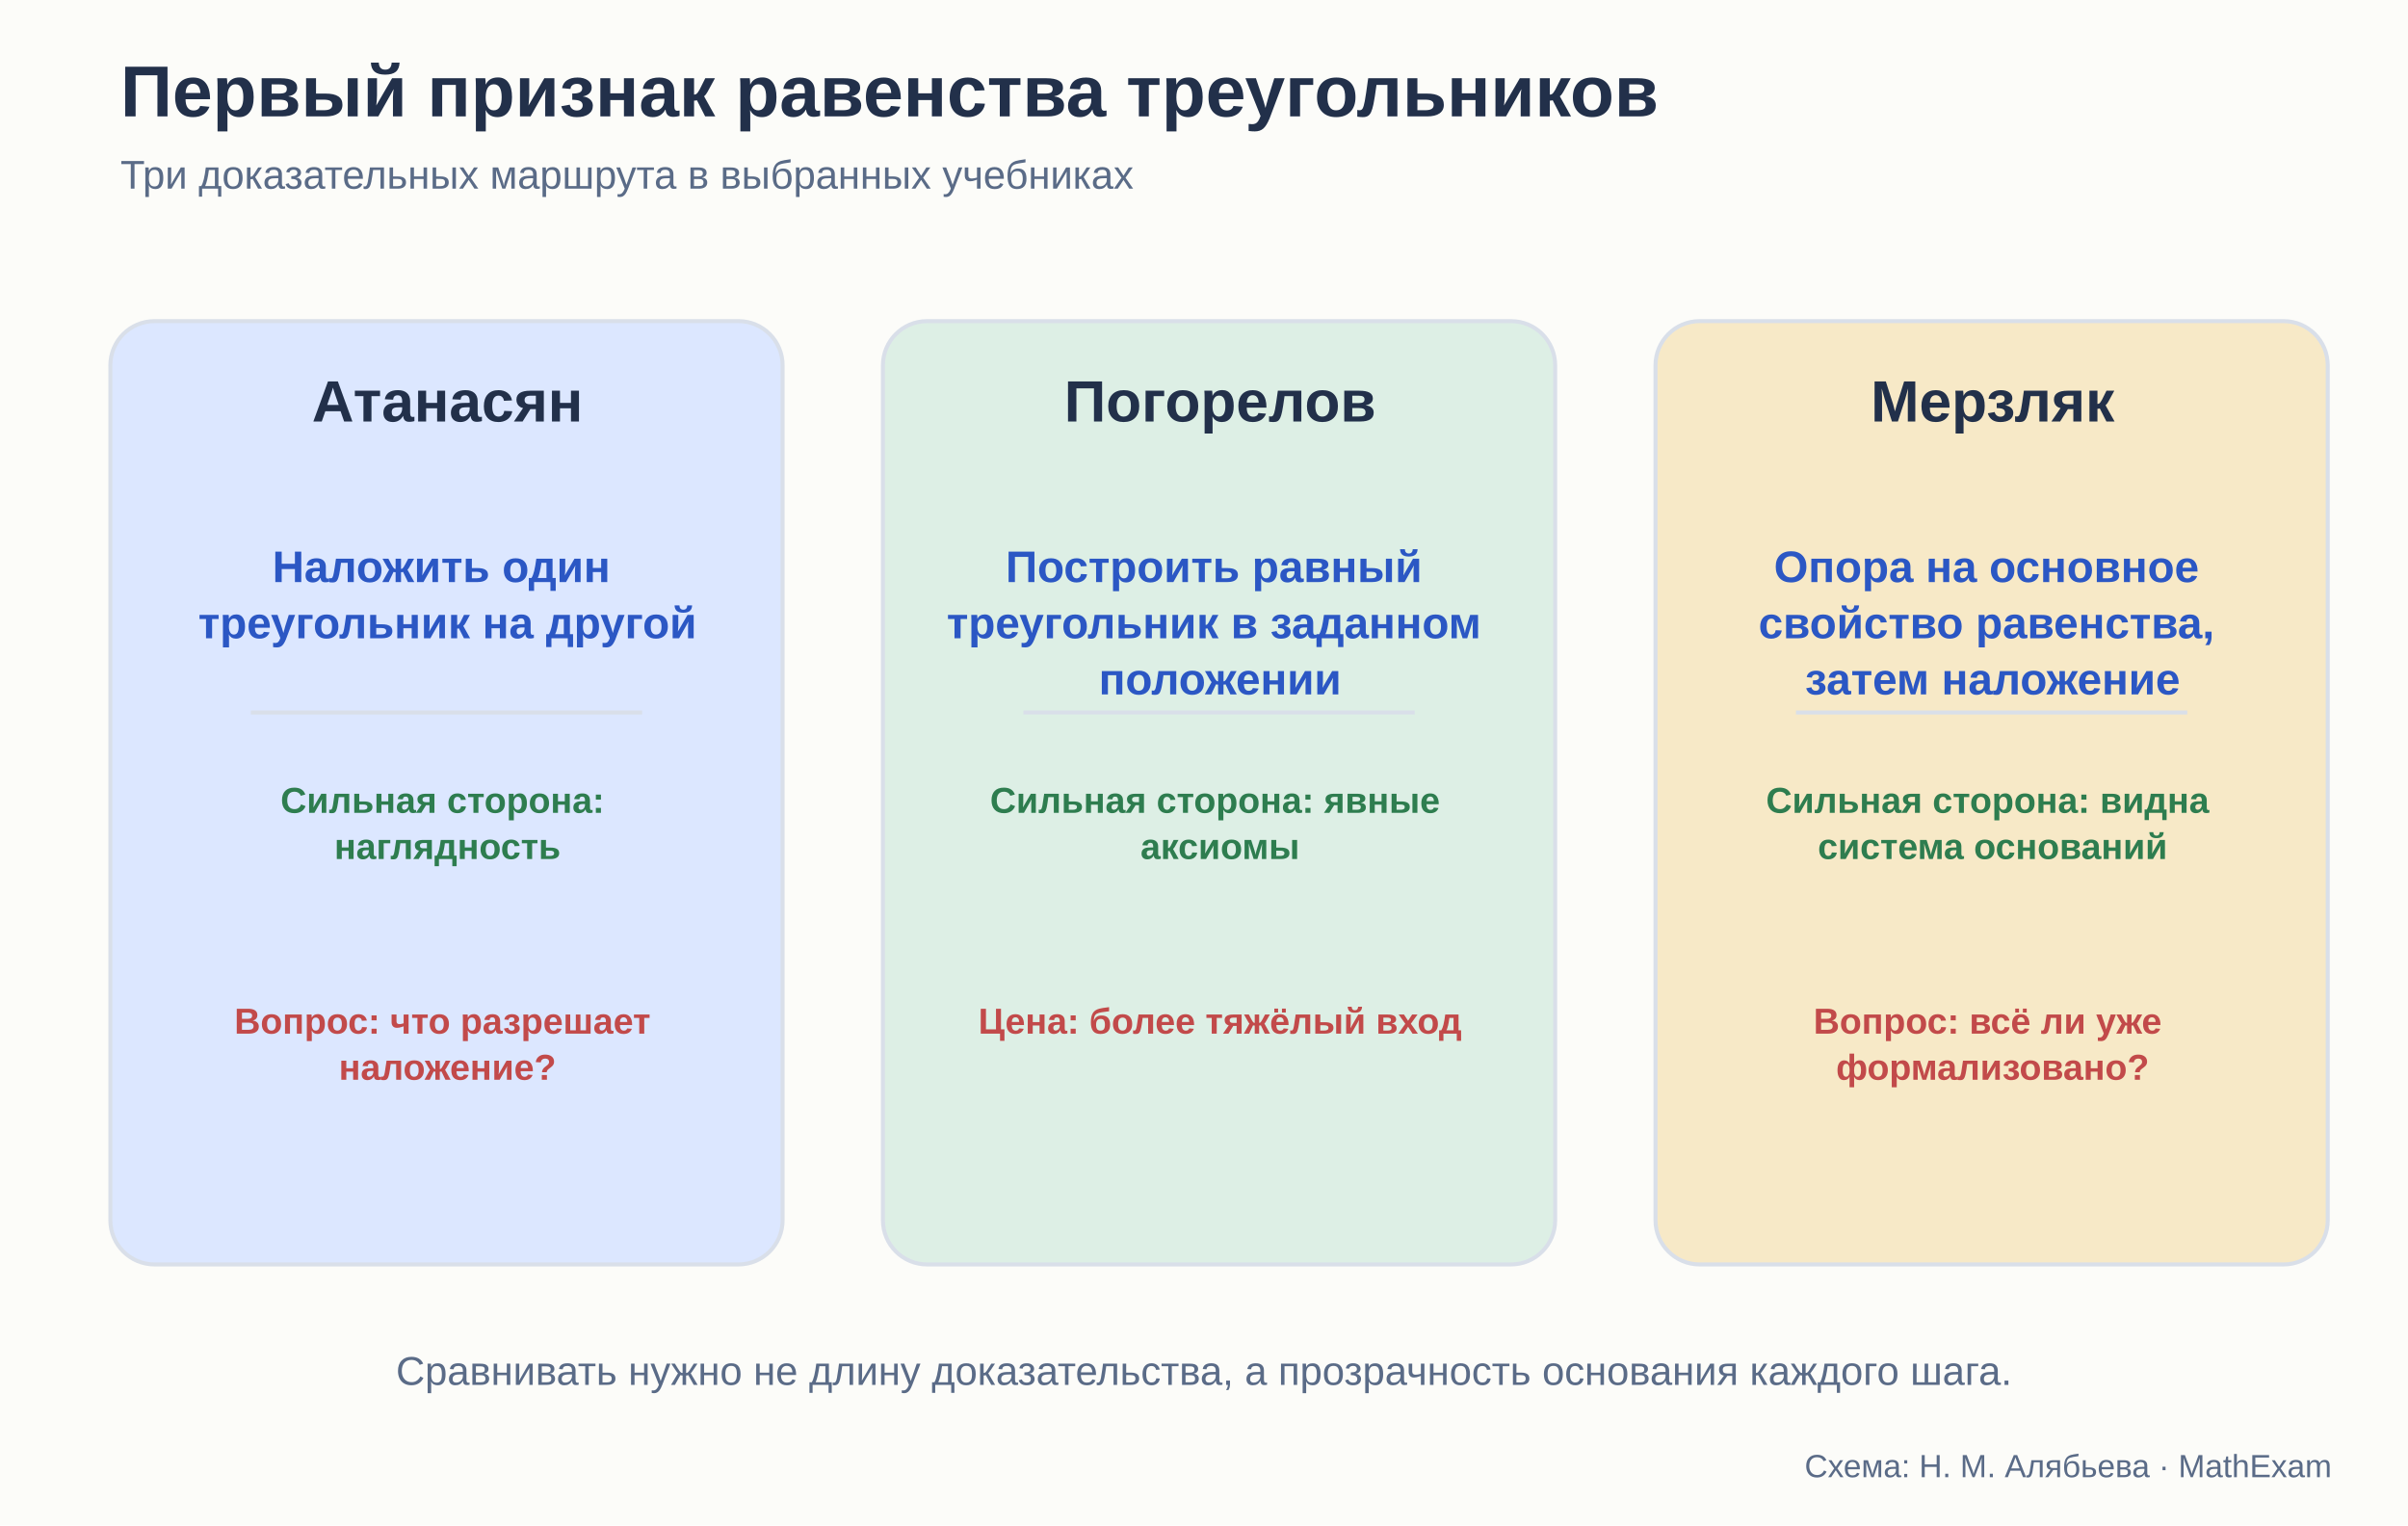
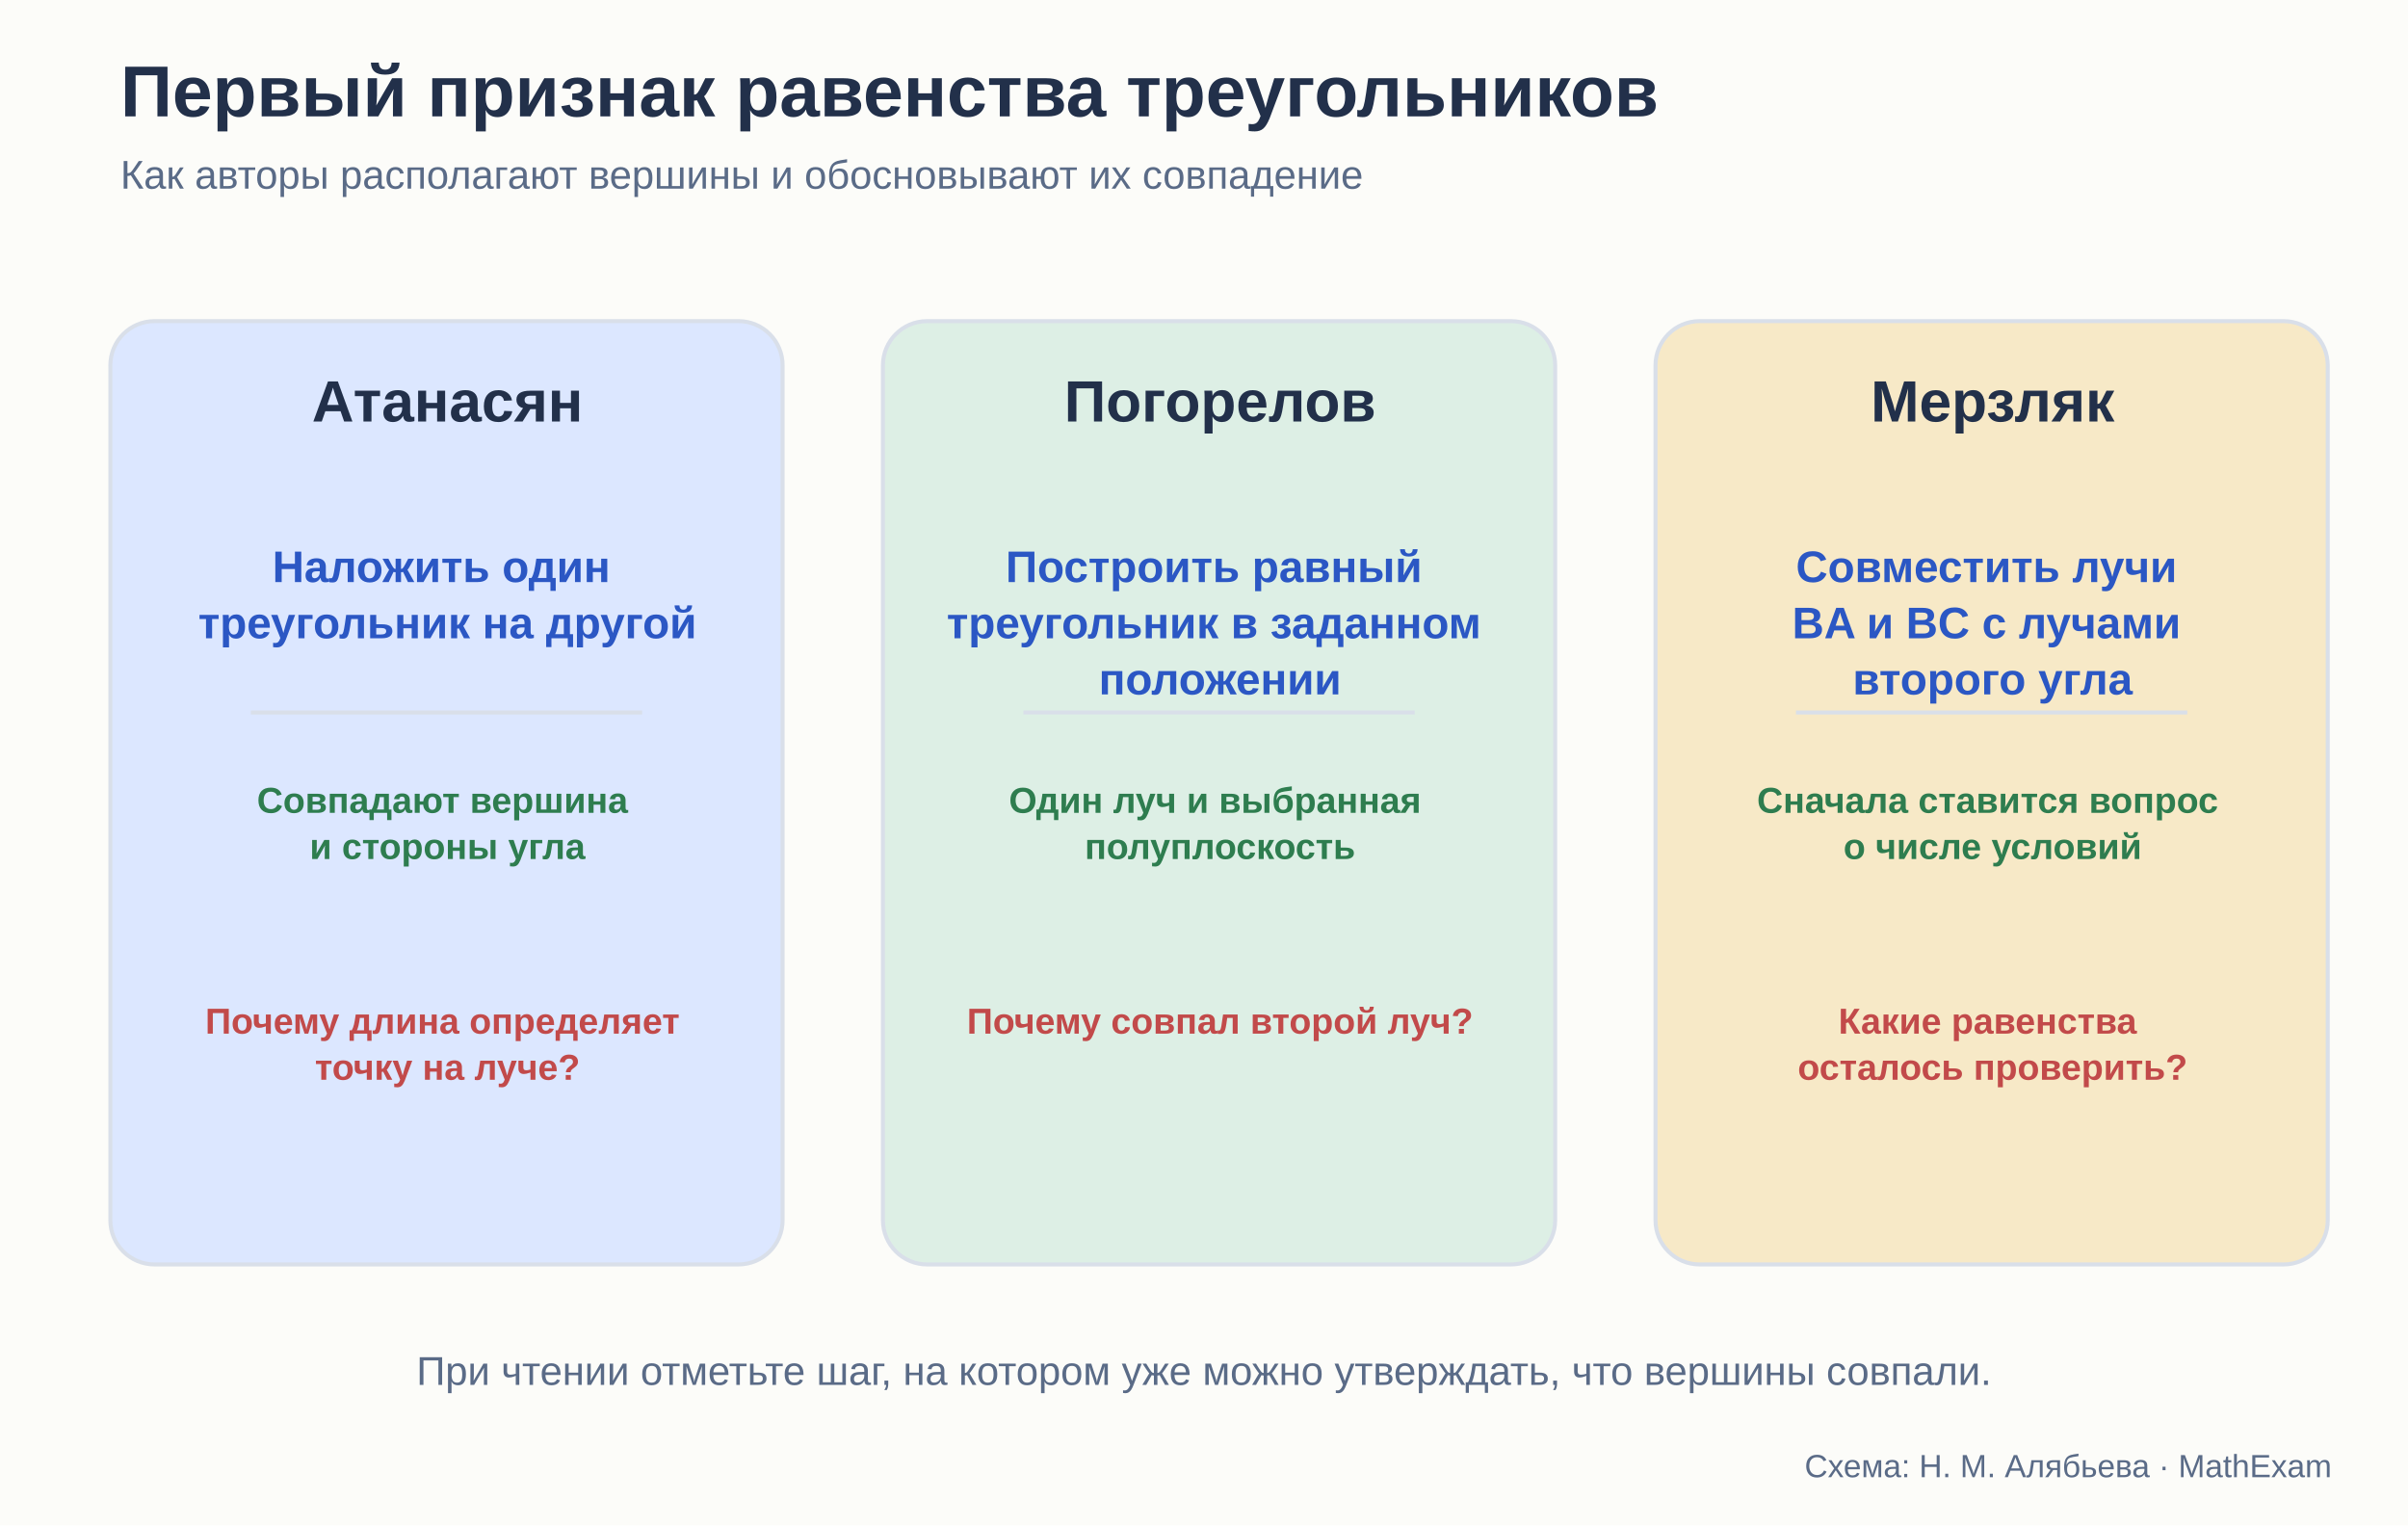
- <svg xmlns="http://www.w3.org/2000/svg" width="1200" height="760" viewBox="0 0 1200 760" role="img">
+ <svg xmlns="http://www.w3.org/2000/svg" width="1200" height="760" viewBox="0 0 1200 760" role="img" aria-labelledby="sas-figure-title">
  <defs>
    <marker id="arrow" markerWidth="12" markerHeight="12" refX="10" refY="6" orient="auto">
      <path d="M0,0 L12,6 L0,12 z" fill="#2B57C4" />
    </marker>
  </defs>
  <rect width="1200" height="760" fill="#FCFCF9" />
  <text x="60" y="58" text-anchor="start" style="font-size:36px;font-weight:700;fill:#22304A;font-family:Arial,Segoe UI,sans-serif;">
    <tspan x="60" dy="0">Первый признак равенства треугольников</tspan>
  </text>
  <text x="60" y="94" text-anchor="start" style="font-size:20px;font-weight:400;fill:#5A6B87;font-family:Arial,Segoe UI,sans-serif;">
-     <tspan x="60" dy="0">Три доказательных маршрута в выбранных учебниках</tspan>
+     <tspan x="60" dy="0">Как авторы располагают вершины и обосновывают их совпадение</tspan>
  </text>
  <rect x="55" y="160" width="335" height="470" rx="22" fill="#DCE7FF" stroke="#D9DFE9" stroke-width="2" />
  <text x="223" y="210" text-anchor="middle" style="font-size:29px;font-weight:700;fill:#22304A;font-family:Arial,Segoe UI,sans-serif;">
    <tspan x="223" dy="0">Атанасян</tspan>
  </text>
  <text x="223" y="290" text-anchor="middle" style="font-size:22px;font-weight:700;fill:#2B57C4;font-family:Arial,Segoe UI,sans-serif;">
    <tspan x="223" dy="0">Наложить один</tspan>
    <tspan x="223" dy="28">треугольник на другой</tspan>
  </text>
  <line x1="125" y1="355" x2="320" y2="355" stroke="#D9DFE9" stroke-width="2" />
  <text x="223" y="405" text-anchor="middle" style="font-size:18px;font-weight:700;fill:#2E7D4F;font-family:Arial,Segoe UI,sans-serif;">
-     <tspan x="223" dy="0">Сильная сторона:</tspan>
-     <tspan x="223" dy="23">наглядность</tspan>
+     <tspan x="223" dy="0">Совпадают вершина</tspan>
+     <tspan x="223" dy="23">и стороны угла</tspan>
  </text>
  <text x="223" y="515" text-anchor="middle" style="font-size:18px;font-weight:700;fill:#C24A4A;font-family:Arial,Segoe UI,sans-serif;">
-     <tspan x="223" dy="0">Вопрос: что разрешает</tspan>
-     <tspan x="223" dy="23">наложение?</tspan>
+     <tspan x="223" dy="0">Почему длина определяет</tspan>
+     <tspan x="223" dy="23">точку на луче?</tspan>
  </text>
  <rect x="440" y="160" width="335" height="470" rx="22" fill="#DDEFE5" stroke="#D9DFE9" stroke-width="2" />
  <text x="608" y="210" text-anchor="middle" style="font-size:29px;font-weight:700;fill:#22304A;font-family:Arial,Segoe UI,sans-serif;">
    <tspan x="608" dy="0">Погорелов</tspan>
  </text>
  <text x="608" y="290" text-anchor="middle" style="font-size:22px;font-weight:700;fill:#2B57C4;font-family:Arial,Segoe UI,sans-serif;">
    <tspan x="608" dy="0">Построить равный</tspan>
    <tspan x="608" dy="28">треугольник в заданном</tspan>
    <tspan x="608" dy="28">положении</tspan>
  </text>
  <line x1="510" y1="355" x2="705" y2="355" stroke="#D9DFE9" stroke-width="2" />
  <text x="608" y="405" text-anchor="middle" style="font-size:18px;font-weight:700;fill:#2E7D4F;font-family:Arial,Segoe UI,sans-serif;">
-     <tspan x="608" dy="0">Сильная сторона: явные</tspan>
-     <tspan x="608" dy="23">аксиомы</tspan>
+     <tspan x="608" dy="0">Один луч и выбранная</tspan>
+     <tspan x="608" dy="23">полуплоскость</tspan>
  </text>
  <text x="608" y="515" text-anchor="middle" style="font-size:18px;font-weight:700;fill:#C24A4A;font-family:Arial,Segoe UI,sans-serif;">
-     <tspan x="608" dy="0">Цена: более тяжёлый вход</tspan>
+     <tspan x="608" dy="0">Почему совпал второй луч?</tspan>
  </text>
  <rect x="825" y="160" width="335" height="470" rx="22" fill="#F7E9C7" stroke="#D9DFE9" stroke-width="2" />
  <text x="993" y="210" text-anchor="middle" style="font-size:29px;font-weight:700;fill:#22304A;font-family:Arial,Segoe UI,sans-serif;">
    <tspan x="993" dy="0">Мерзляк</tspan>
  </text>
  <text x="993" y="290" text-anchor="middle" style="font-size:22px;font-weight:700;fill:#2B57C4;font-family:Arial,Segoe UI,sans-serif;">
-     <tspan x="993" dy="0">Опора на основное</tspan>
-     <tspan x="993" dy="28">свойство равенства,</tspan>
-     <tspan x="993" dy="28">затем наложение</tspan>
+     <tspan x="993" dy="0">Совместить лучи</tspan>
+     <tspan x="993" dy="28">BA и BC с лучами</tspan>
+     <tspan x="993" dy="28">второго угла</tspan>
  </text>
  <line x1="895" y1="355" x2="1090" y2="355" stroke="#D9DFE9" stroke-width="2" />
  <text x="993" y="405" text-anchor="middle" style="font-size:18px;font-weight:700;fill:#2E7D4F;font-family:Arial,Segoe UI,sans-serif;">
-     <tspan x="993" dy="0">Сильная сторона: видна</tspan>
-     <tspan x="993" dy="23">система оснований</tspan>
+     <tspan x="993" dy="0">Сначала ставится вопрос</tspan>
+     <tspan x="993" dy="23">о числе условий</tspan>
  </text>
  <text x="993" y="515" text-anchor="middle" style="font-size:18px;font-weight:700;fill:#C24A4A;font-family:Arial,Segoe UI,sans-serif;">
-     <tspan x="993" dy="0">Вопрос: всё ли уже</tspan>
-     <tspan x="993" dy="23">формализовано?</tspan>
+     <tspan x="993" dy="0">Какие равенства</tspan>
+     <tspan x="993" dy="23">осталось проверить?</tspan>
  </text>
  <text x="600" y="690" text-anchor="middle" style="font-size:20px;font-weight:400;fill:#5A6B87;font-family:Arial,Segoe UI,sans-serif;">
-     <tspan x="600" dy="0">Сравнивать нужно не длину доказательства, а прозрачность основания каждого шага.</tspan>
+     <tspan x="600" dy="0">При чтении отметьте шаг, на котором уже можно утверждать, что вершины совпали.</tspan>
  </text>
  <text x="1162" y="736" text-anchor="end" style="font-size:16px;font-weight:400;fill:#5A6B87;font-family:Arial,Segoe UI,sans-serif;">
    <tspan x="1162" dy="0">Схема: Н. М. Алябьева · MathExam</tspan>
  </text>
</svg>
